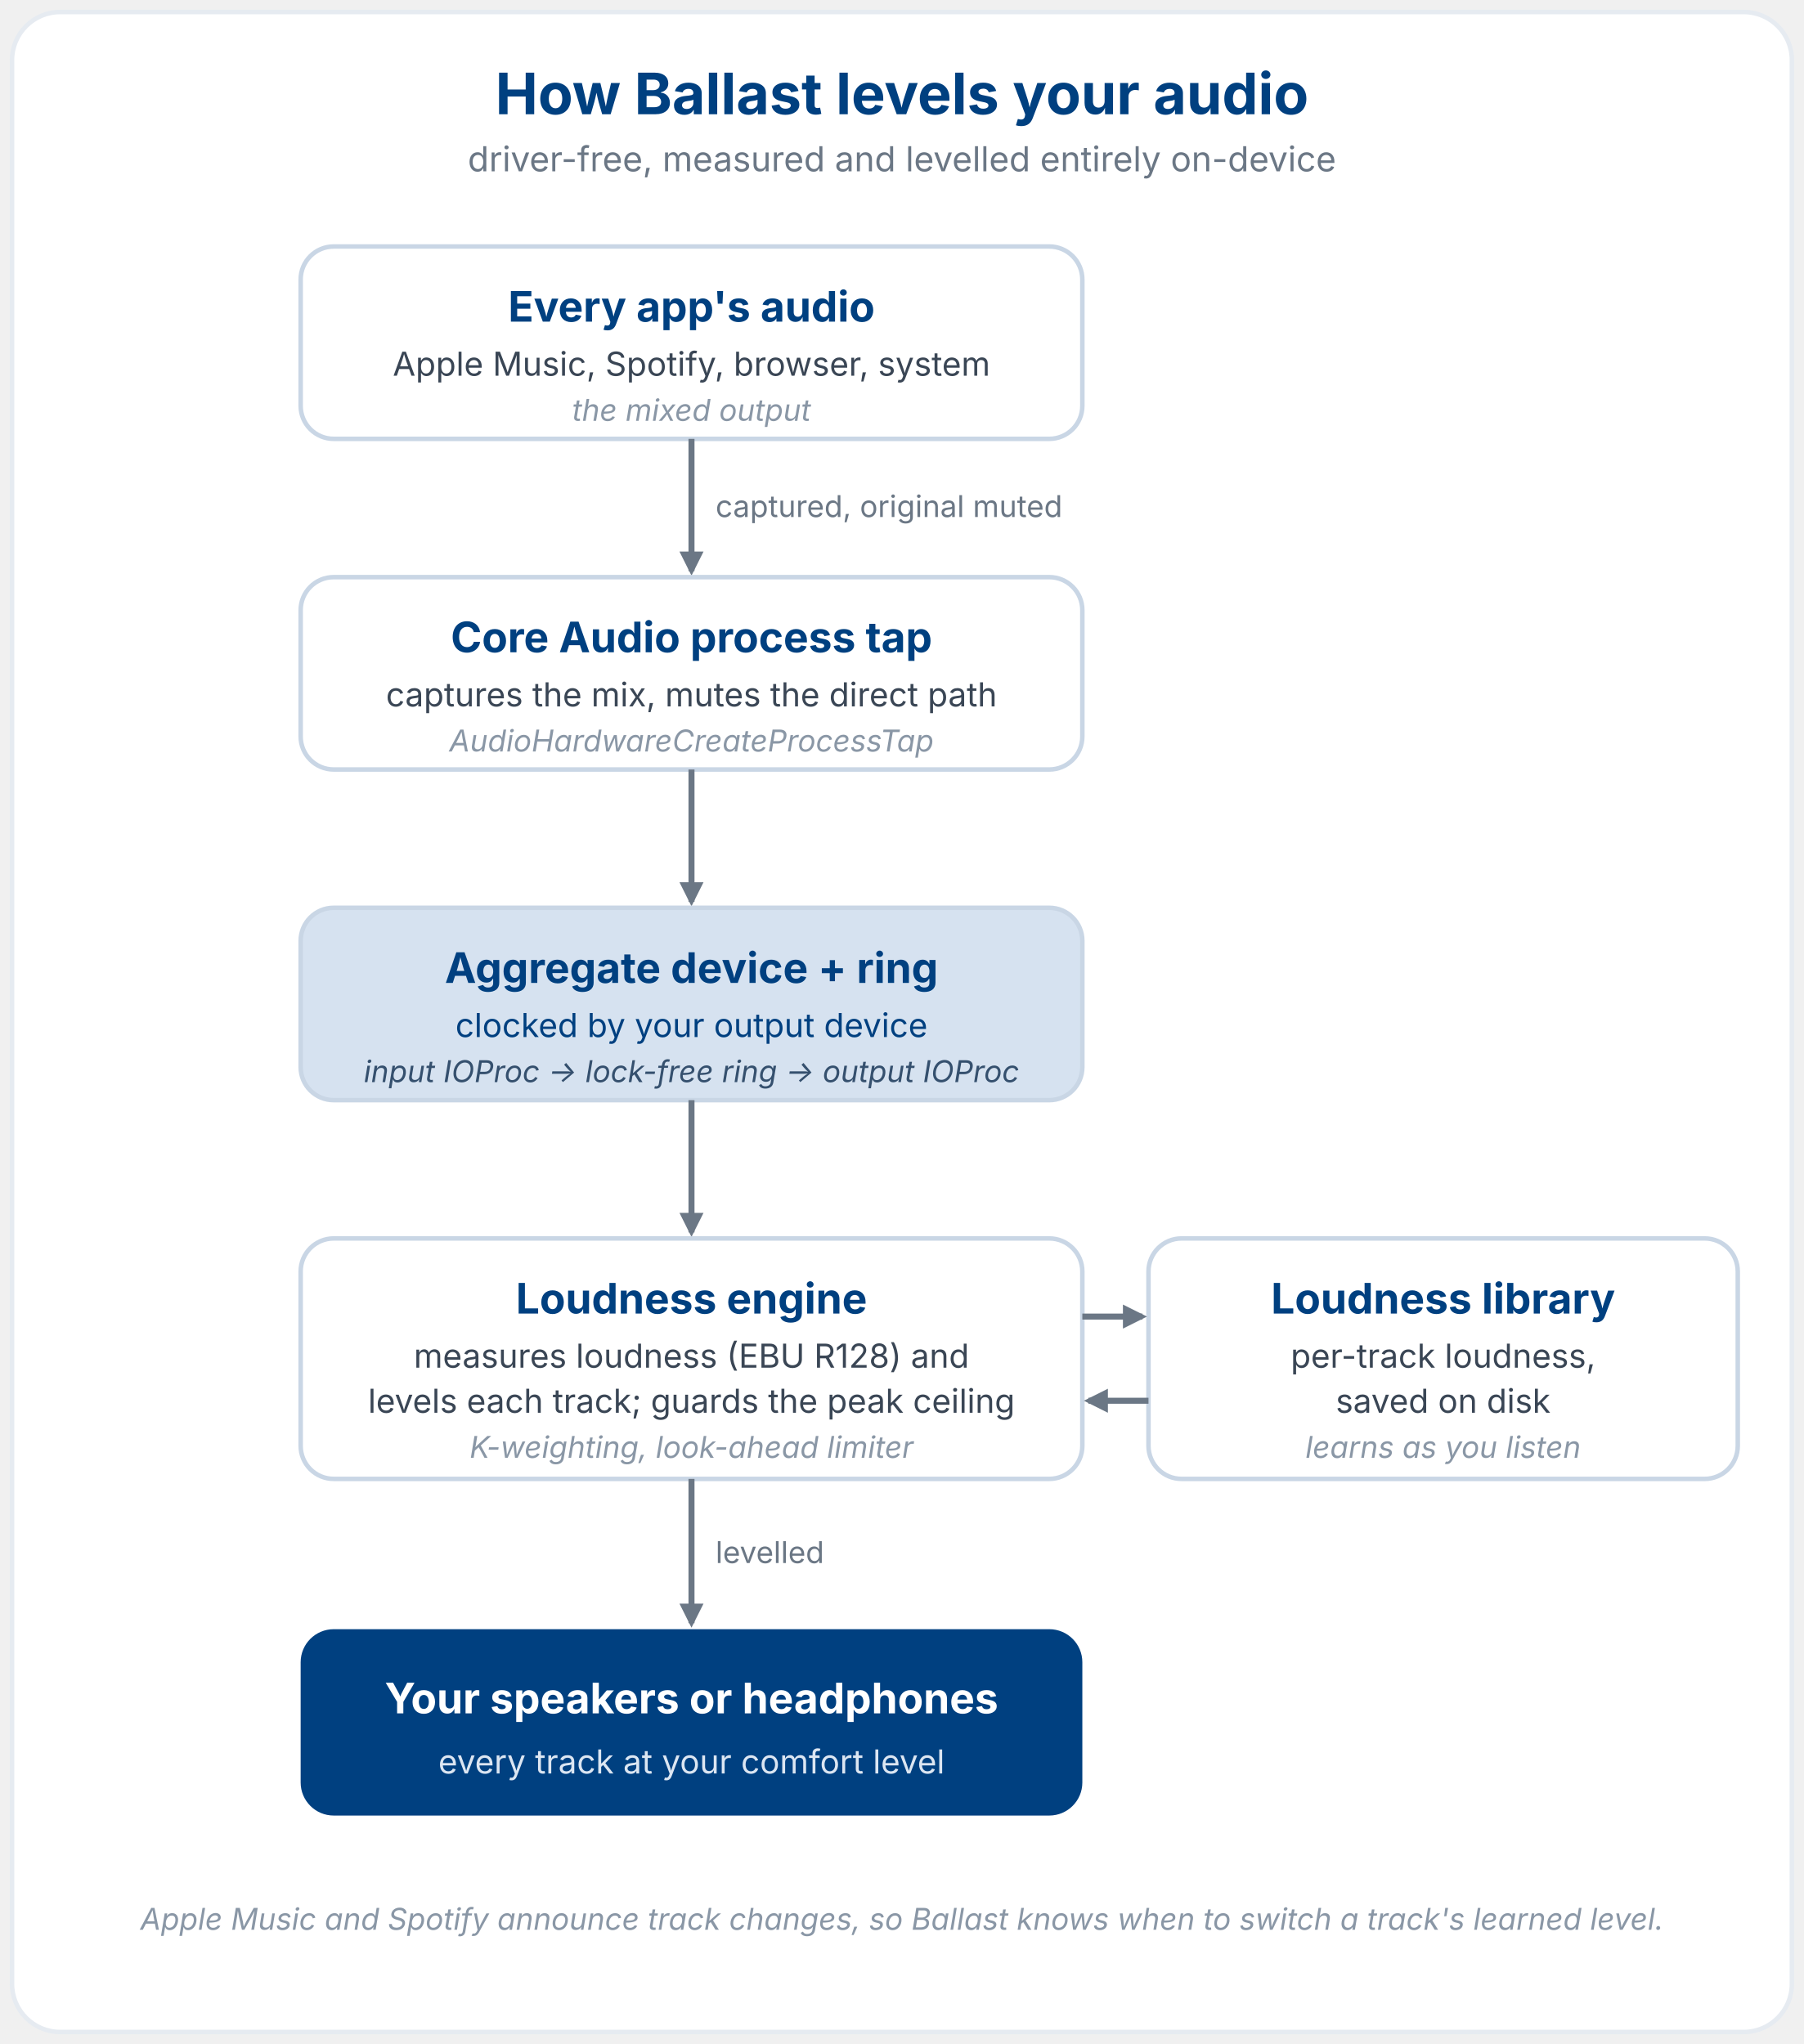
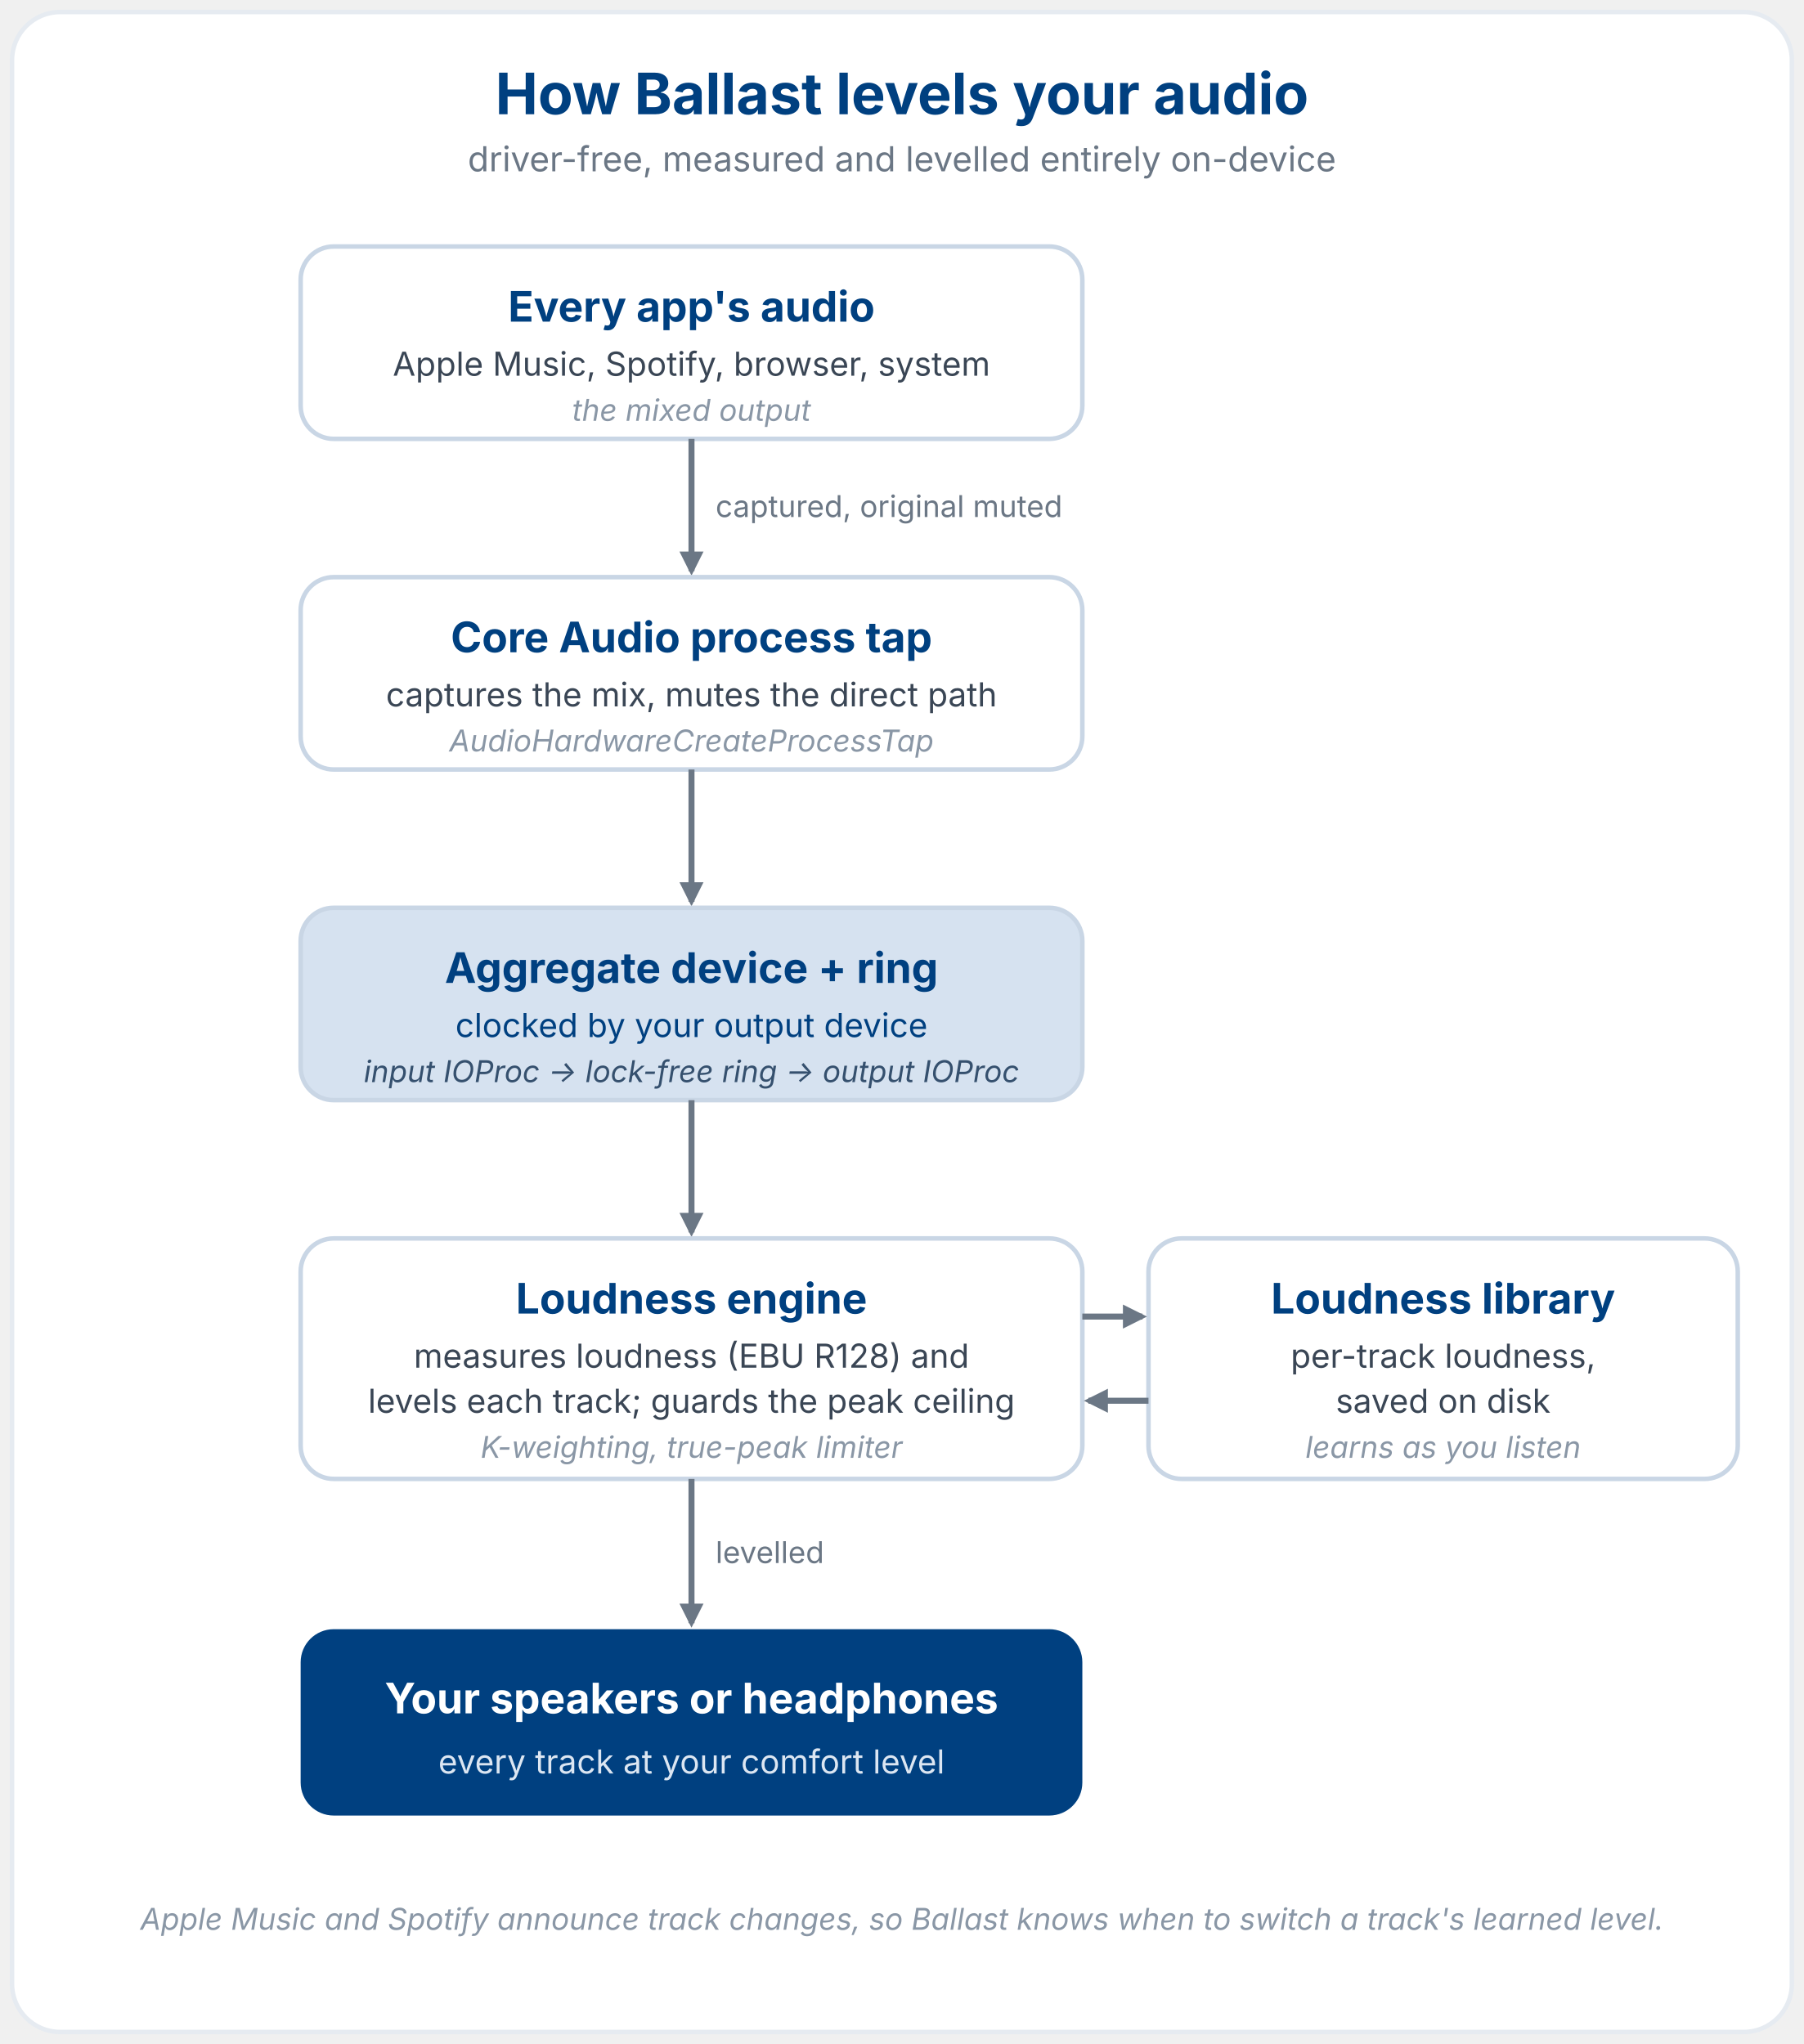
<svg xmlns="http://www.w3.org/2000/svg" viewBox="0 0 600 680" role="img" aria-label="How Ballast levels audio: every app's audio is captured by a Core Audio process tap that mutes the original path, buffered through an aggregate device and lock-free ring clocked by the output device, then measured and levelled per track by the loudness engine, which learns each track into an on-disk library, before playing to your speakers or headphones.">
  <style>
    text { font-family: system-ui, -apple-system, sans-serif; }
    .h { fill: #004080; font-weight: 700; font-size: 14px; }
    .b { fill: #3a4655; font-size: 11px; }
    .t { fill: #8a97a6; font-size: 10px; font-style: italic; }
    .title { fill: #004080; font-weight: 700; font-size: 19px; }
    .sub { fill: #6b7785; font-size: 11.5px; }
    .lab { fill: #6b7785; font-size: 10px; }
    .box { fill: #ffffff; stroke: #c9d6e5; stroke-width: 1.5; }
    .arrow { stroke: #6b7785; stroke-width: 2; fill: none; }
  </style>
  <defs>
    <marker id="a" markerWidth="9" markerHeight="9" refX="6.5" refY="4" orient="auto" markerUnits="userSpaceOnUse">
      <path d="M0,0 L8,4 L0,8 z" fill="#6b7785" />
    </marker>
  </defs>
  <rect x="4" y="4" width="592" height="672" rx="16" fill="#ffffff" stroke="#e6ebf1" stroke-width="1.5" />
  <text x="300" y="38" text-anchor="middle" class="title">How Ballast levels your audio</text>
  <text x="300" y="57" text-anchor="middle" class="sub">driver-free, measured and levelled entirely on-device</text>
  <rect x="100" y="82" width="260" height="64" rx="11" class="box" />
  <text x="230" y="107" text-anchor="middle" class="h">Every app's audio</text>
  <text x="230" y="125" text-anchor="middle" class="b">Apple Music, Spotify, browser, system</text>
  <text x="230" y="140" text-anchor="middle" class="t">the mixed output</text>
  <line x1="230" y1="146" x2="230" y2="190" class="arrow" marker-end="url(#a)" />
  <text x="238" y="172" class="lab">captured, original muted</text>
  <rect x="100" y="192" width="260" height="64" rx="11" class="box" />
  <text x="230" y="217" text-anchor="middle" class="h">Core Audio process tap</text>
  <text x="230" y="235" text-anchor="middle" class="b">captures the mix, mutes the direct path</text>
  <text x="230" y="250" text-anchor="middle" class="t">AudioHardwareCreateProcessTap</text>
  <line x1="230" y1="256" x2="230" y2="300" class="arrow" marker-end="url(#a)" />
  <rect x="100" y="302" width="260" height="64" rx="11" fill="#d6e2f0" stroke="#c9d6e5" stroke-width="1.5" />
  <text x="230" y="327" text-anchor="middle" class="h">Aggregate device + ring</text>
  <text x="230" y="345" text-anchor="middle" style="fill:#004080;font-size:11px">clocked by your output device</text>
  <text x="230" y="360" text-anchor="middle" style="fill:#35506e;font-size:10px;font-style:italic">input IOProc -&gt; lock-free ring -&gt; output IOProc</text>
  <line x1="230" y1="366" x2="230" y2="410" class="arrow" marker-end="url(#a)" />
  <rect x="100" y="412" width="260" height="80" rx="11" class="box" />
  <text x="230" y="437" text-anchor="middle" class="h">Loudness engine</text>
  <text x="230" y="455" text-anchor="middle" class="b">measures loudness (EBU R128) and</text>
  <text x="230" y="470" text-anchor="middle" class="b">levels each track; guards the peak ceiling</text>
-   <text x="230" y="485" text-anchor="middle" class="t">K-weighting, look-ahead limiter</text>
+   <text x="230" y="485" text-anchor="middle" class="t">K-weighting, true-peak limiter</text>
  <rect x="382" y="412" width="196" height="80" rx="11" class="box" />
  <text x="480" y="437" text-anchor="middle" class="h">Loudness library</text>
  <text x="480" y="455" text-anchor="middle" class="b">per-track loudness,</text>
  <text x="480" y="470" text-anchor="middle" class="b">saved on disk</text>
  <text x="480" y="485" text-anchor="middle" class="t">learns as you listen</text>
  <line x1="360" y1="438" x2="380" y2="438" class="arrow" marker-end="url(#a)" />
  <line x1="382" y1="466" x2="362" y2="466" class="arrow" marker-end="url(#a)" />
  <line x1="230" y1="492" x2="230" y2="540" class="arrow" marker-end="url(#a)" />
  <text x="238" y="520" class="lab">levelled</text>
  <rect x="100" y="542" width="260" height="62" rx="11" fill="#004080" />
  <text x="230" y="570" text-anchor="middle" style="fill:#ffffff;font-weight:700;font-size:14px">Your speakers or headphones</text>
  <text x="230" y="590" text-anchor="middle" style="fill:#dce6f2;font-size:11px">every track at your comfort level</text>
  <text x="300" y="642" text-anchor="middle" class="t">Apple Music and Spotify announce track changes, so Ballast knows when to switch a track's learned level.</text>
</svg>
